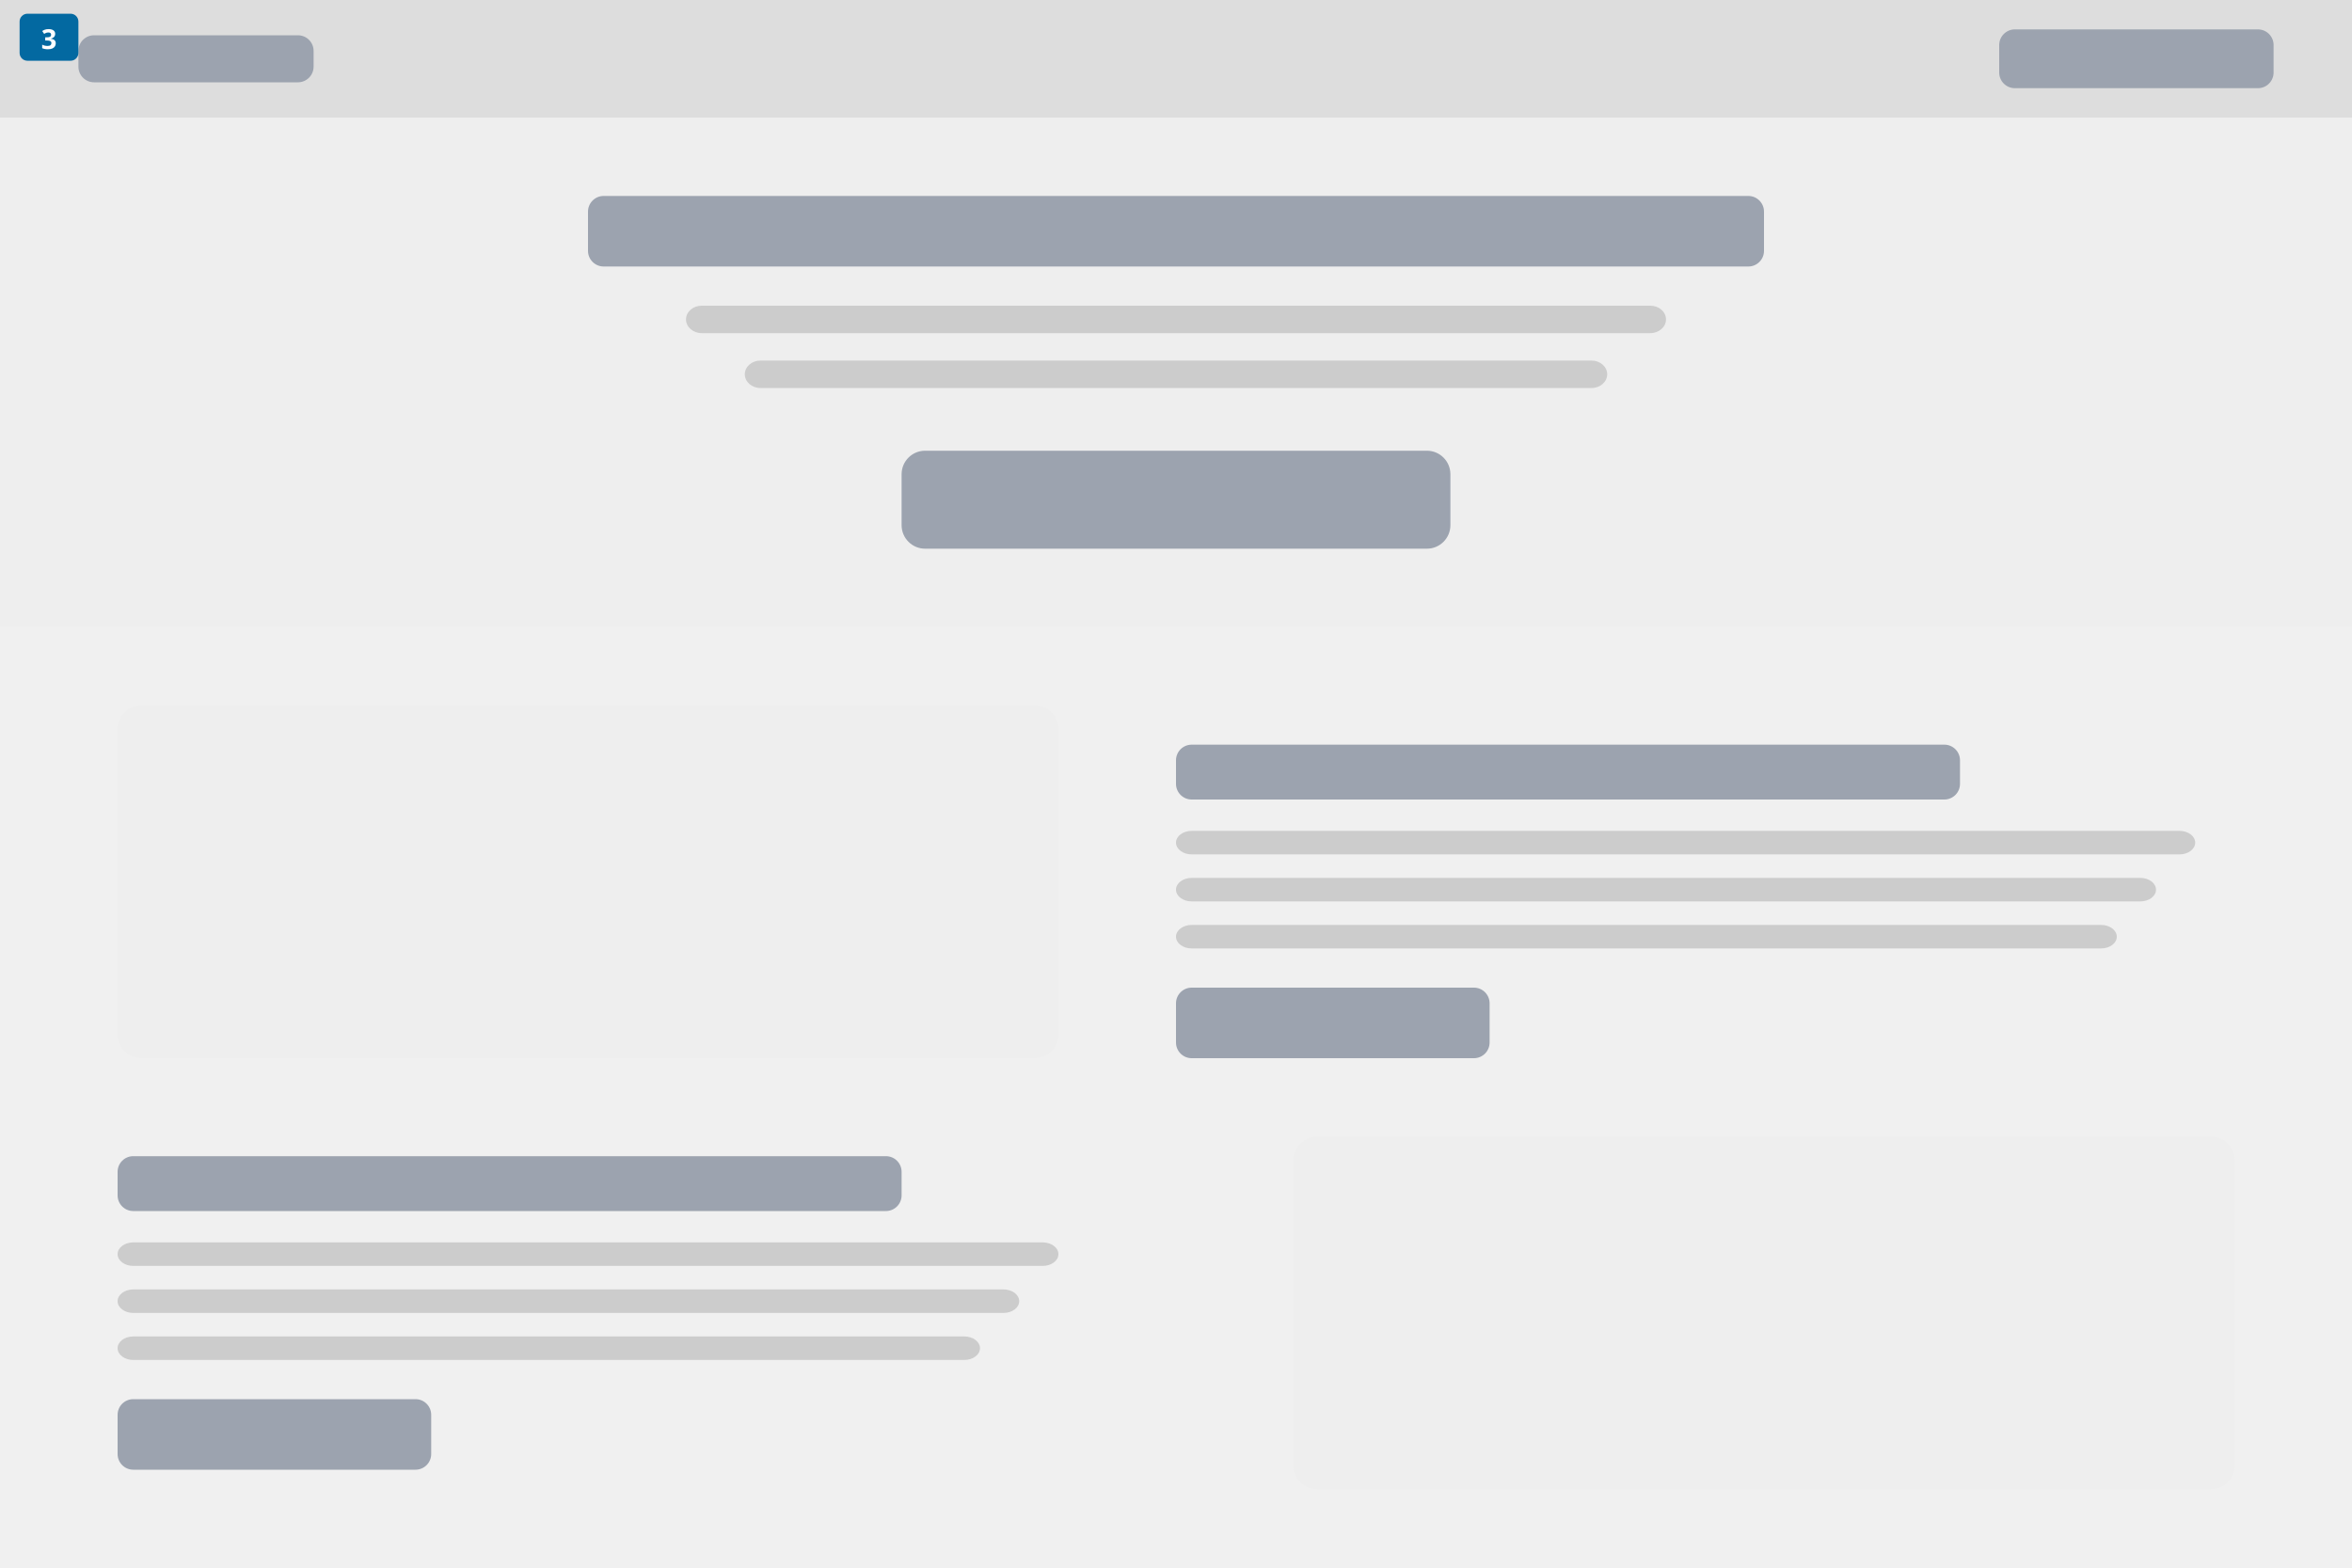
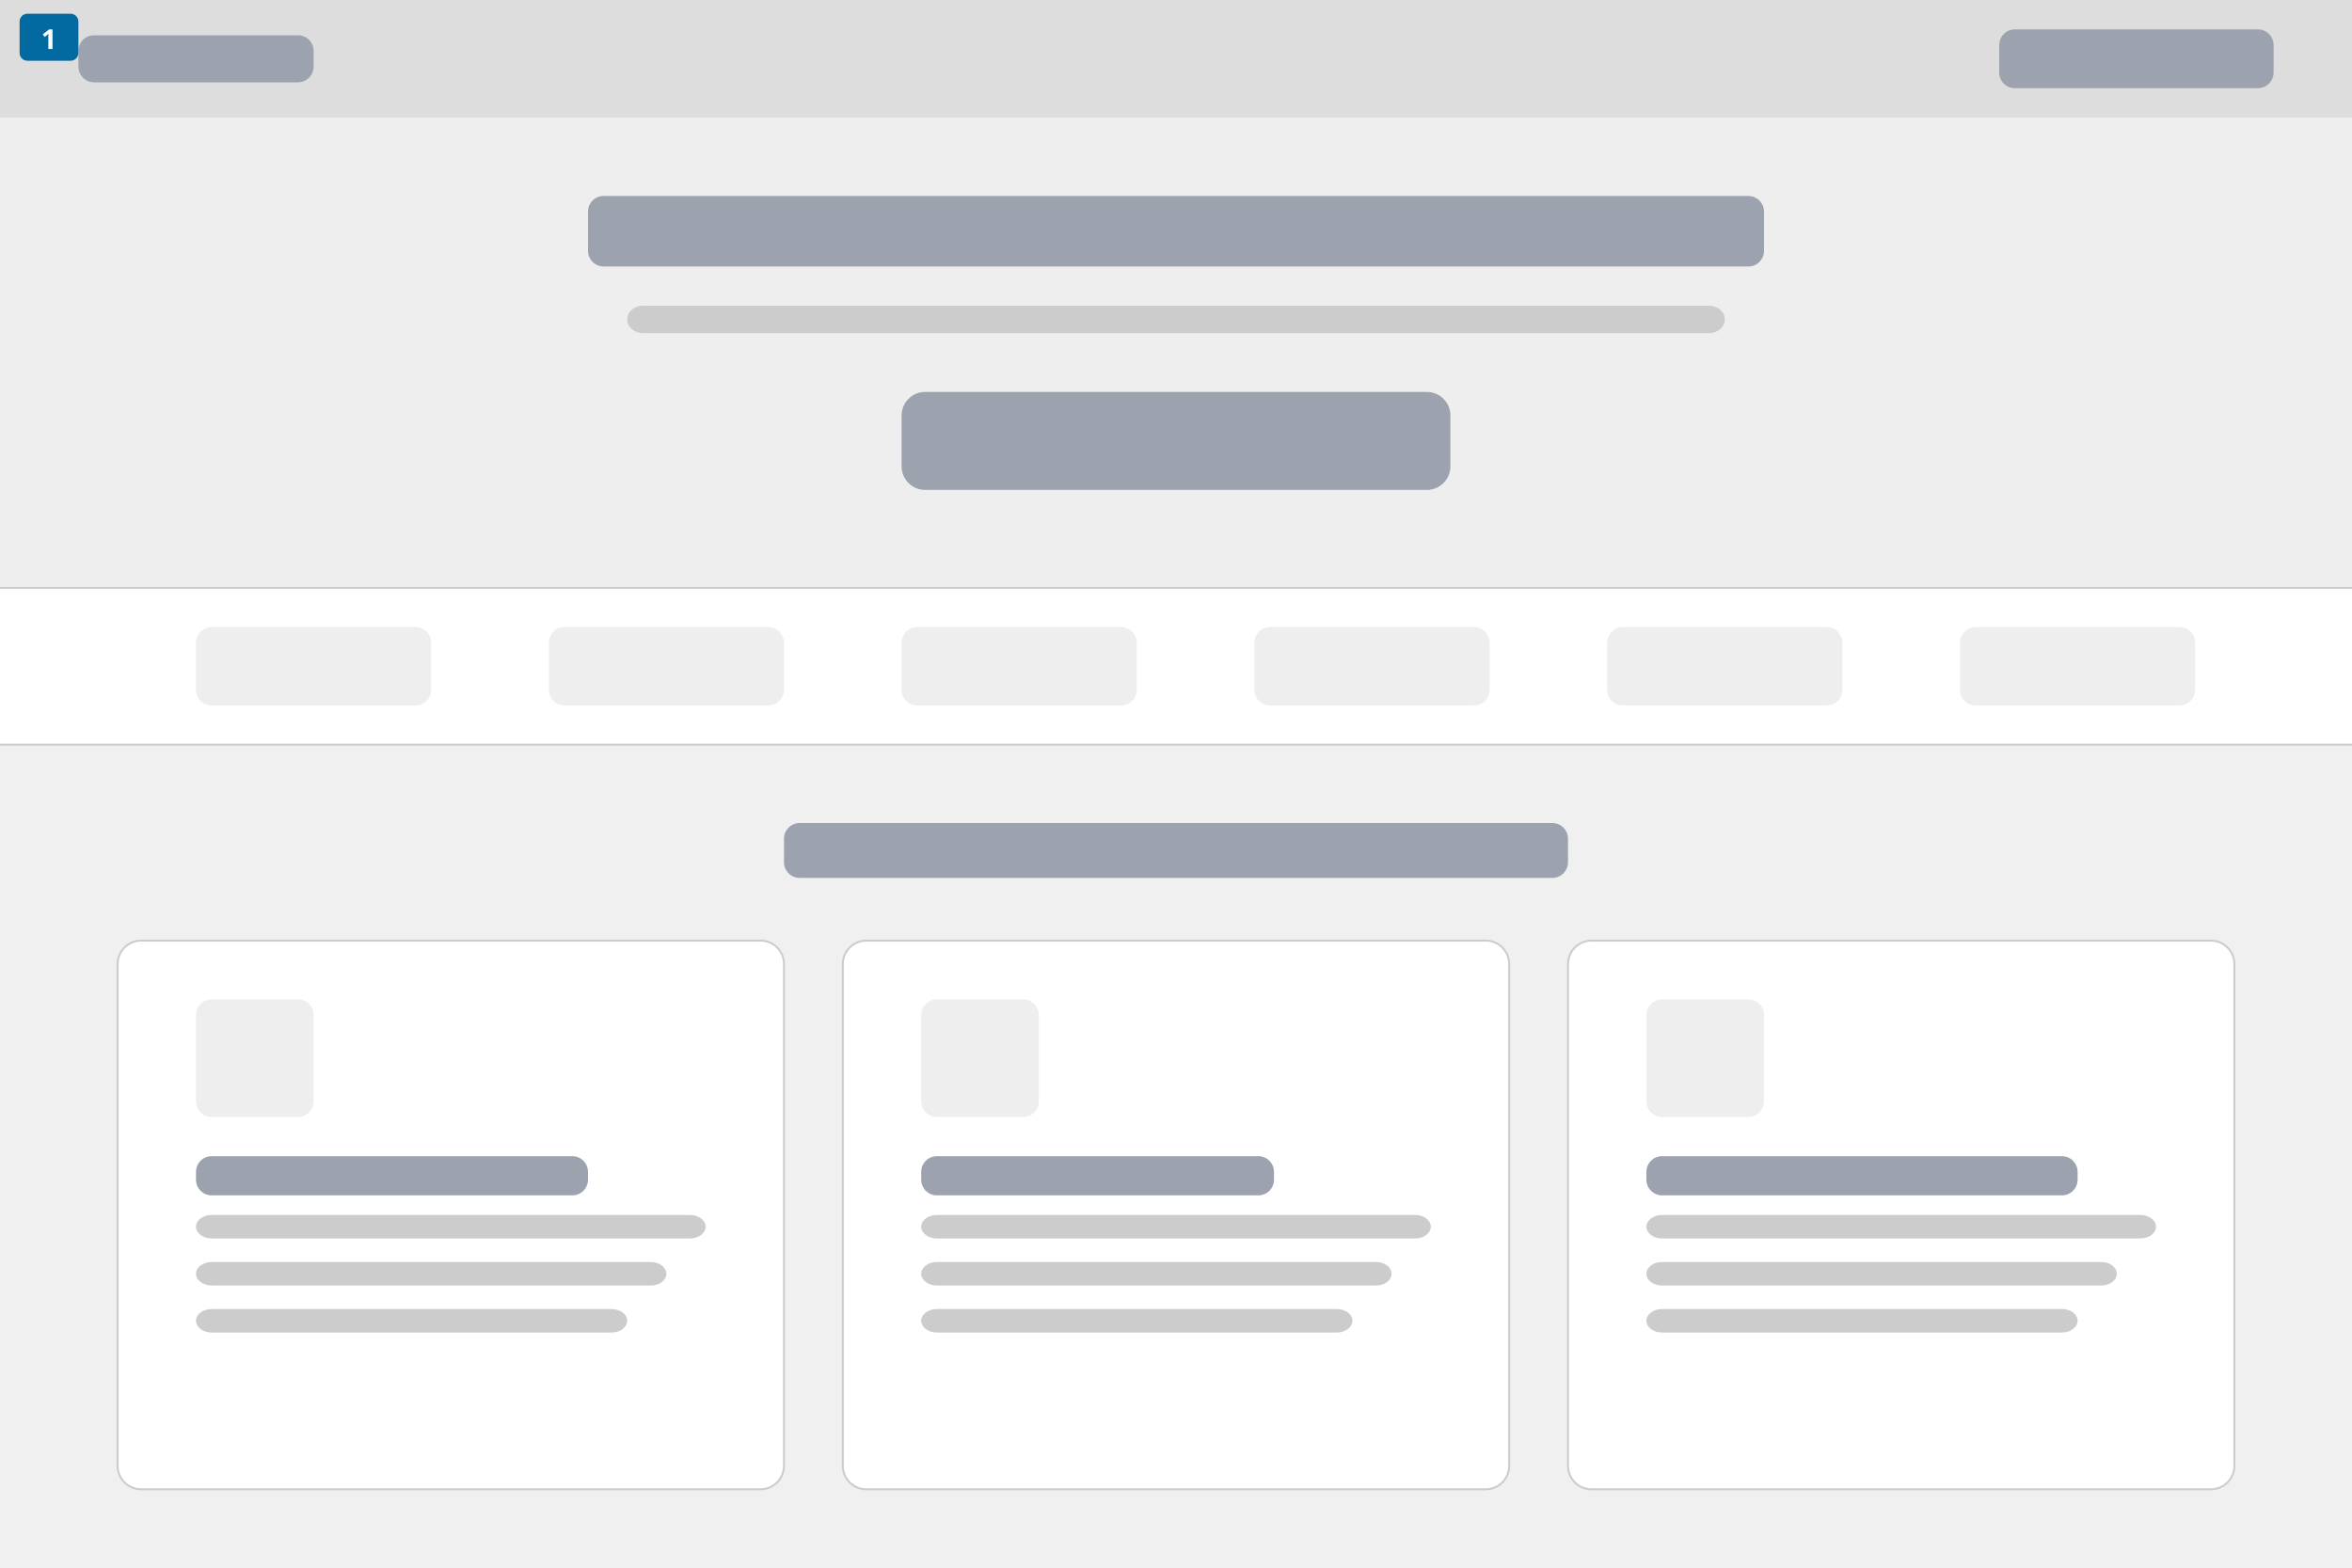
<svg xmlns="http://www.w3.org/2000/svg" width="1200" height="800" viewBox="0 0 1200 800" fill="none">
  <rect x="0" y="0" width="1200" height="60" fill="#DDDDDD" />
  <rect x="40" y="18" width="120" height="24" rx="8" fill="#9CA3AF" />
  <rect x="1020" y="15" width="140" height="30" rx="8" fill="#9CA3AF" />
-   <rect x="0" y="60" width="1200" height="260" fill="#EEEEEE" />
+   <rect x="0" y="60" width="1200" height="240" fill="#EEEEEE" />
  <rect x="300" y="100" width="600" height="36" rx="8" fill="#9CA3AF" />
-   <rect x="350" y="156" width="500" height="14" rx="8" fill="#CCCCCC" />
-   <rect x="380" y="184" width="440" height="14" rx="8" fill="#CCCCCC" />
-   <rect x="460" y="230" width="280" height="50" rx="12" fill="#9CA3AF" />
-   <rect x="60" y="360" width="480" height="180" rx="12" fill="#EEEEEE" />
-   <rect x="600" y="380" width="400" height="28" rx="8" fill="#9CA3AF" />
-   <rect x="600" y="424" width="520" height="12" rx="8" fill="#CCCCCC" />
-   <rect x="600" y="448" width="500" height="12" rx="8" fill="#CCCCCC" />
-   <rect x="600" y="472" width="480" height="12" rx="8" fill="#CCCCCC" />
-   <rect x="600" y="504" width="160" height="36" rx="8" fill="#9CA3AF" />
-   <rect x="60" y="590" width="400" height="28" rx="8" fill="#9CA3AF" />
-   <rect x="60" y="634" width="480" height="12" rx="8" fill="#CCCCCC" />
-   <rect x="60" y="658" width="460" height="12" rx="8" fill="#CCCCCC" />
-   <rect x="60" y="682" width="440" height="12" rx="8" fill="#CCCCCC" />
-   <rect x="60" y="714" width="160" height="36" rx="8" fill="#9CA3AF" />
-   <rect x="660" y="580" width="480" height="180" rx="12" fill="#EEEEEE" />
+   <rect x="320" y="156" width="560" height="14" rx="8" fill="#CCCCCC" />
+   <rect x="460" y="200" width="280" height="50" rx="12" fill="#9CA3AF" />
+   <rect x="0" y="300" width="1200" height="80" fill="white" />
+   <line x1="0" y1="300" x2="1200" y2="300" stroke="#CCCCCC" stroke-width="1" />
+   <line x1="0" y1="380" x2="1200" y2="380" stroke="#CCCCCC" stroke-width="1" />
+   <rect x="100" y="320" width="120" height="40" rx="8" fill="#EEEEEE" />
+   <rect x="280" y="320" width="120" height="40" rx="8" fill="#EEEEEE" />
+   <rect x="460" y="320" width="120" height="40" rx="8" fill="#EEEEEE" />
+   <rect x="640" y="320" width="120" height="40" rx="8" fill="#EEEEEE" />
+   <rect x="820" y="320" width="120" height="40" rx="8" fill="#EEEEEE" />
+   <rect x="1000" y="320" width="120" height="40" rx="8" fill="#EEEEEE" />
+   <rect x="400" y="420" width="400" height="28" rx="8" fill="#9CA3AF" />
+   <rect x="60" y="480" width="340" height="280" rx="12" fill="white" stroke="#CCCCCC" />
+   <rect x="100" y="510" width="60" height="60" rx="8" fill="#EEEEEE" />
+   <rect x="100" y="590" width="200" height="20" rx="8" fill="#9CA3AF" />
+   <rect x="100" y="620" width="260" height="12" rx="8" fill="#CCCCCC" />
+   <rect x="100" y="644" width="240" height="12" rx="8" fill="#CCCCCC" />
+   <rect x="100" y="668" width="220" height="12" rx="8" fill="#CCCCCC" />
+   <rect x="430" y="480" width="340" height="280" rx="12" fill="white" stroke="#CCCCCC" />
+   <rect x="470" y="510" width="60" height="60" rx="8" fill="#EEEEEE" />
+   <rect x="470" y="590" width="180" height="20" rx="8" fill="#9CA3AF" />
+   <rect x="470" y="620" width="260" height="12" rx="8" fill="#CCCCCC" />
+   <rect x="470" y="644" width="240" height="12" rx="8" fill="#CCCCCC" />
+   <rect x="470" y="668" width="220" height="12" rx="8" fill="#CCCCCC" />
+   <rect x="800" y="480" width="340" height="280" rx="12" fill="white" stroke="#CCCCCC" />
+   <rect x="840" y="510" width="60" height="60" rx="8" fill="#EEEEEE" />
+   <rect x="840" y="590" width="220" height="20" rx="8" fill="#9CA3AF" />
+   <rect x="840" y="620" width="260" height="12" rx="8" fill="#CCCCCC" />
+   <rect x="840" y="644" width="240" height="12" rx="8" fill="#CCCCCC" />
+   <rect x="840" y="668" width="220" height="12" rx="8" fill="#CCCCCC" />
  <g class="preview-label">
    <rect x="10" y="7" width="30" height="24" rx="4" fill="#0369A1" />
-     <text x="25" y="25" text-anchor="middle" fill="white" font-size="14" font-weight="600" font-family="system-ui">3</text>
+     <text x="25" y="25" text-anchor="middle" fill="white" font-size="14" font-weight="600" font-family="system-ui">1</text>
  </g>
</svg>
